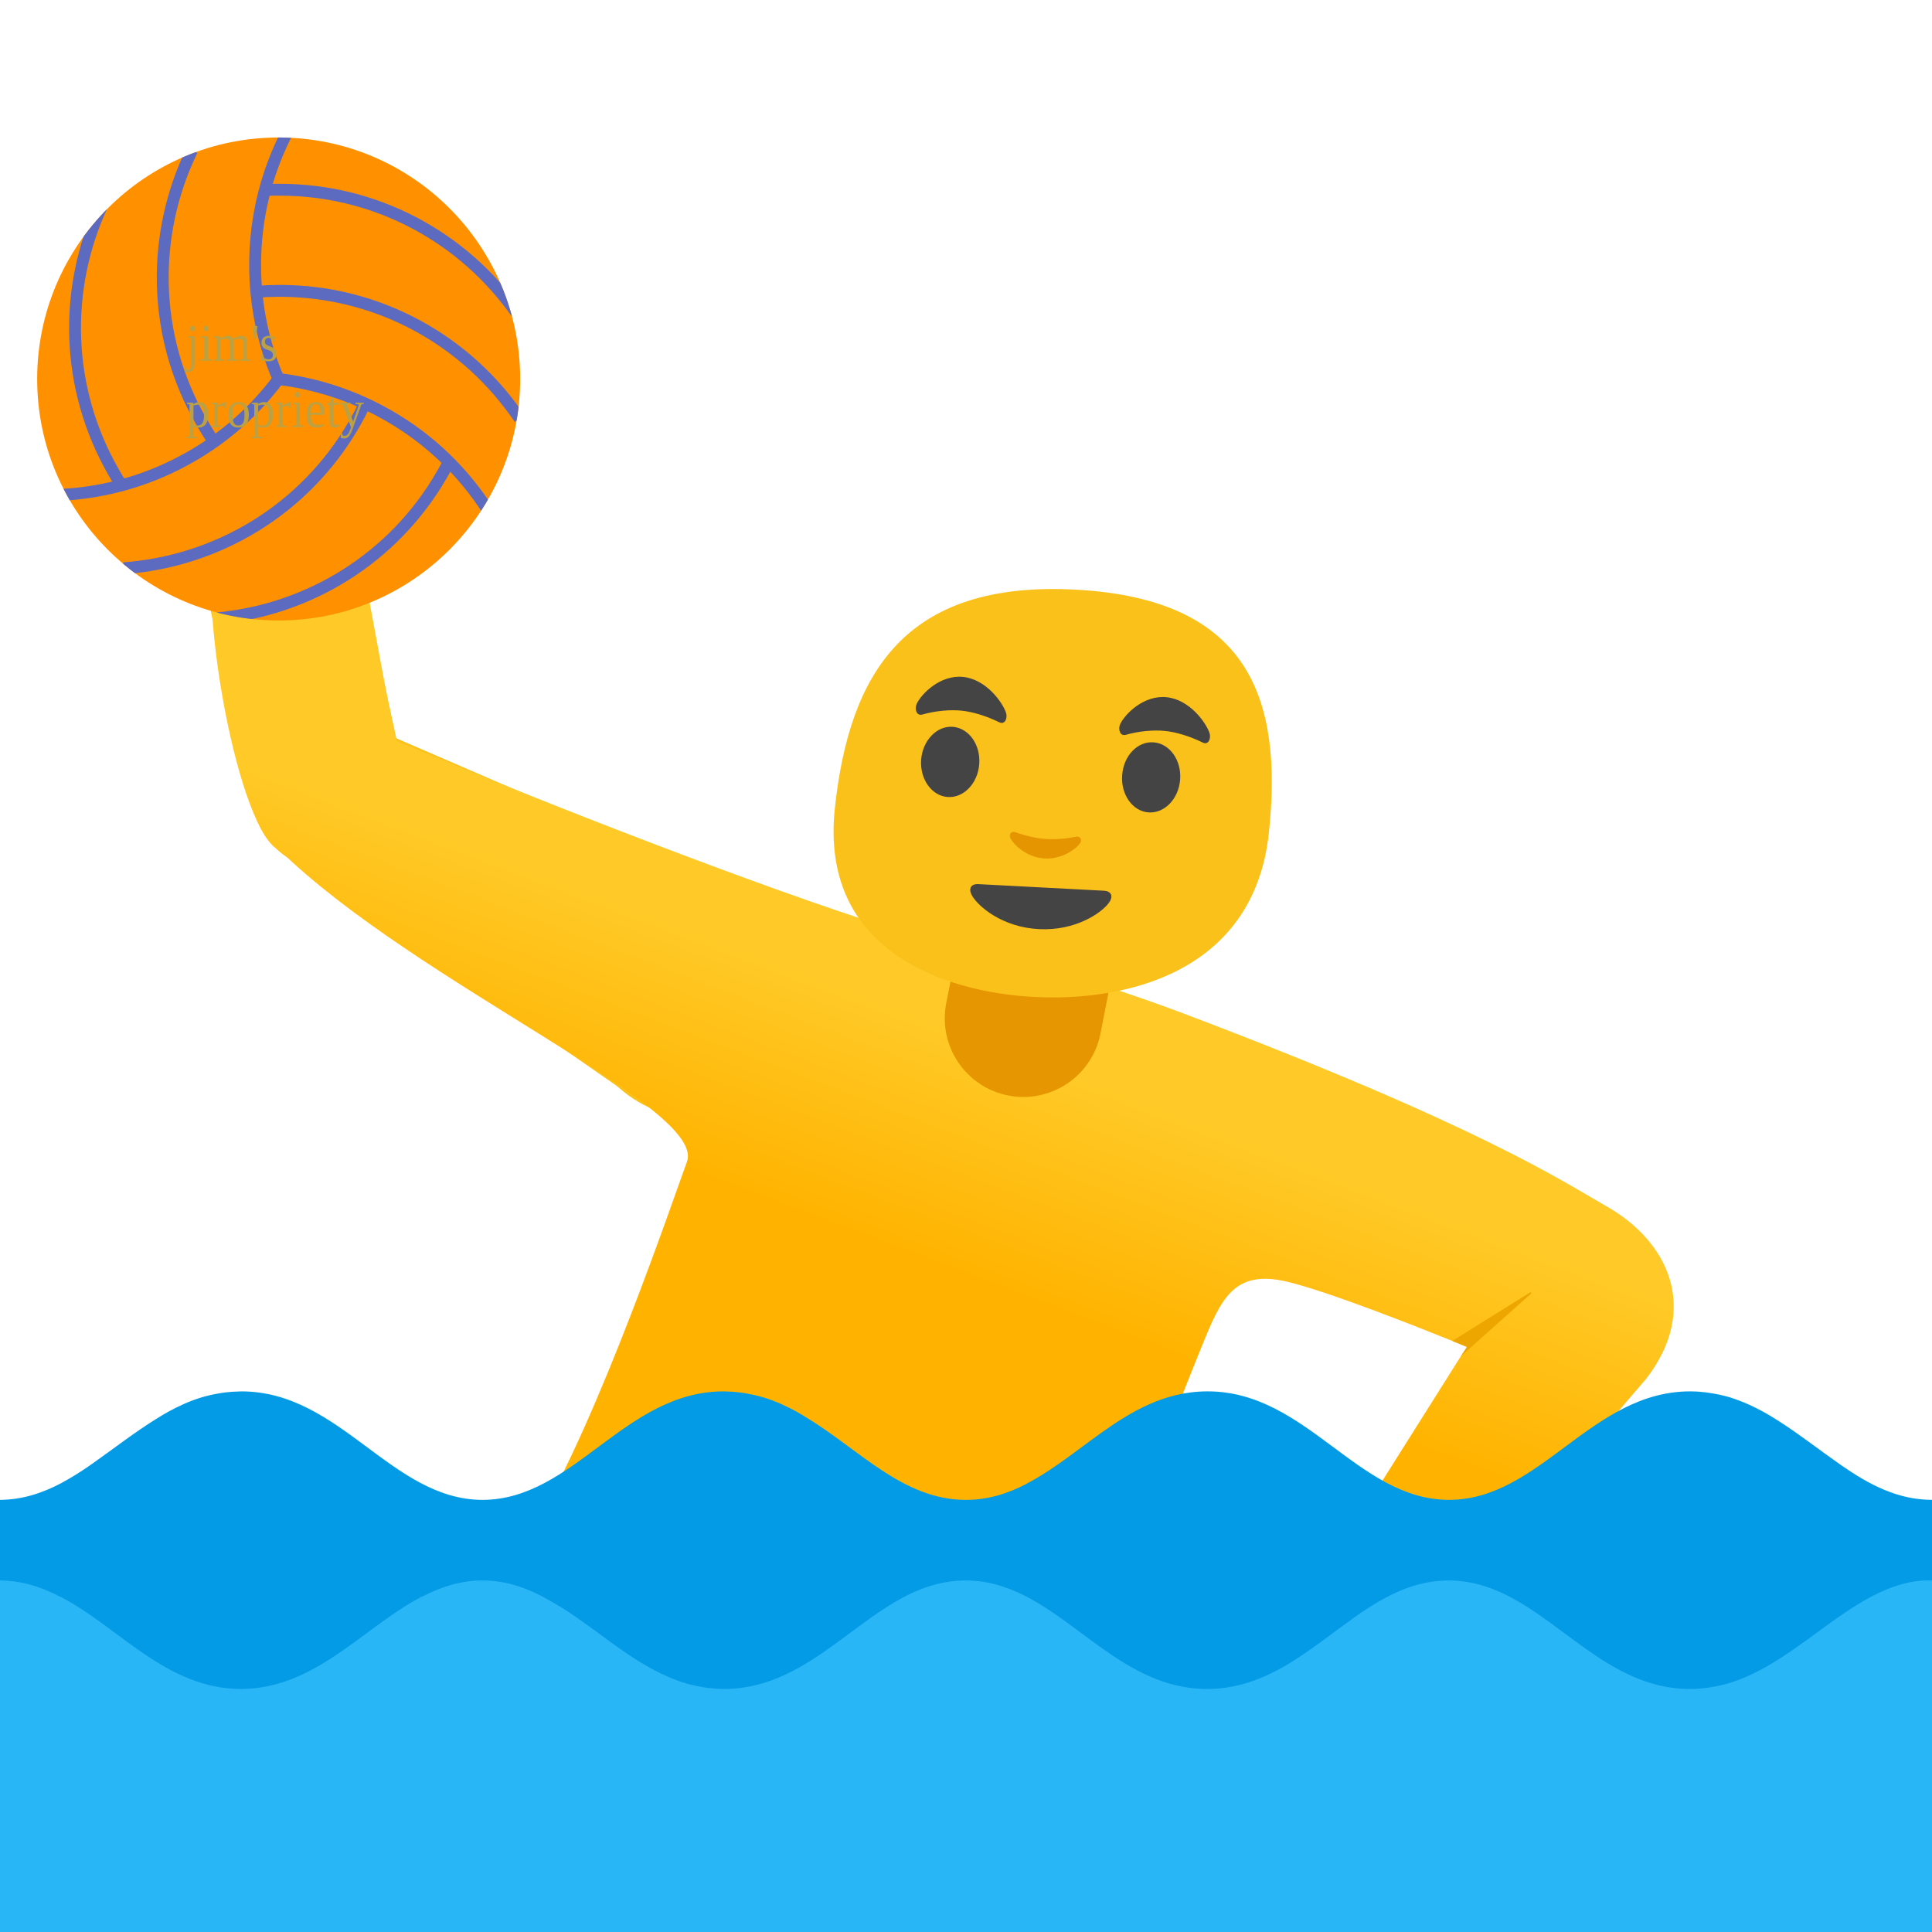
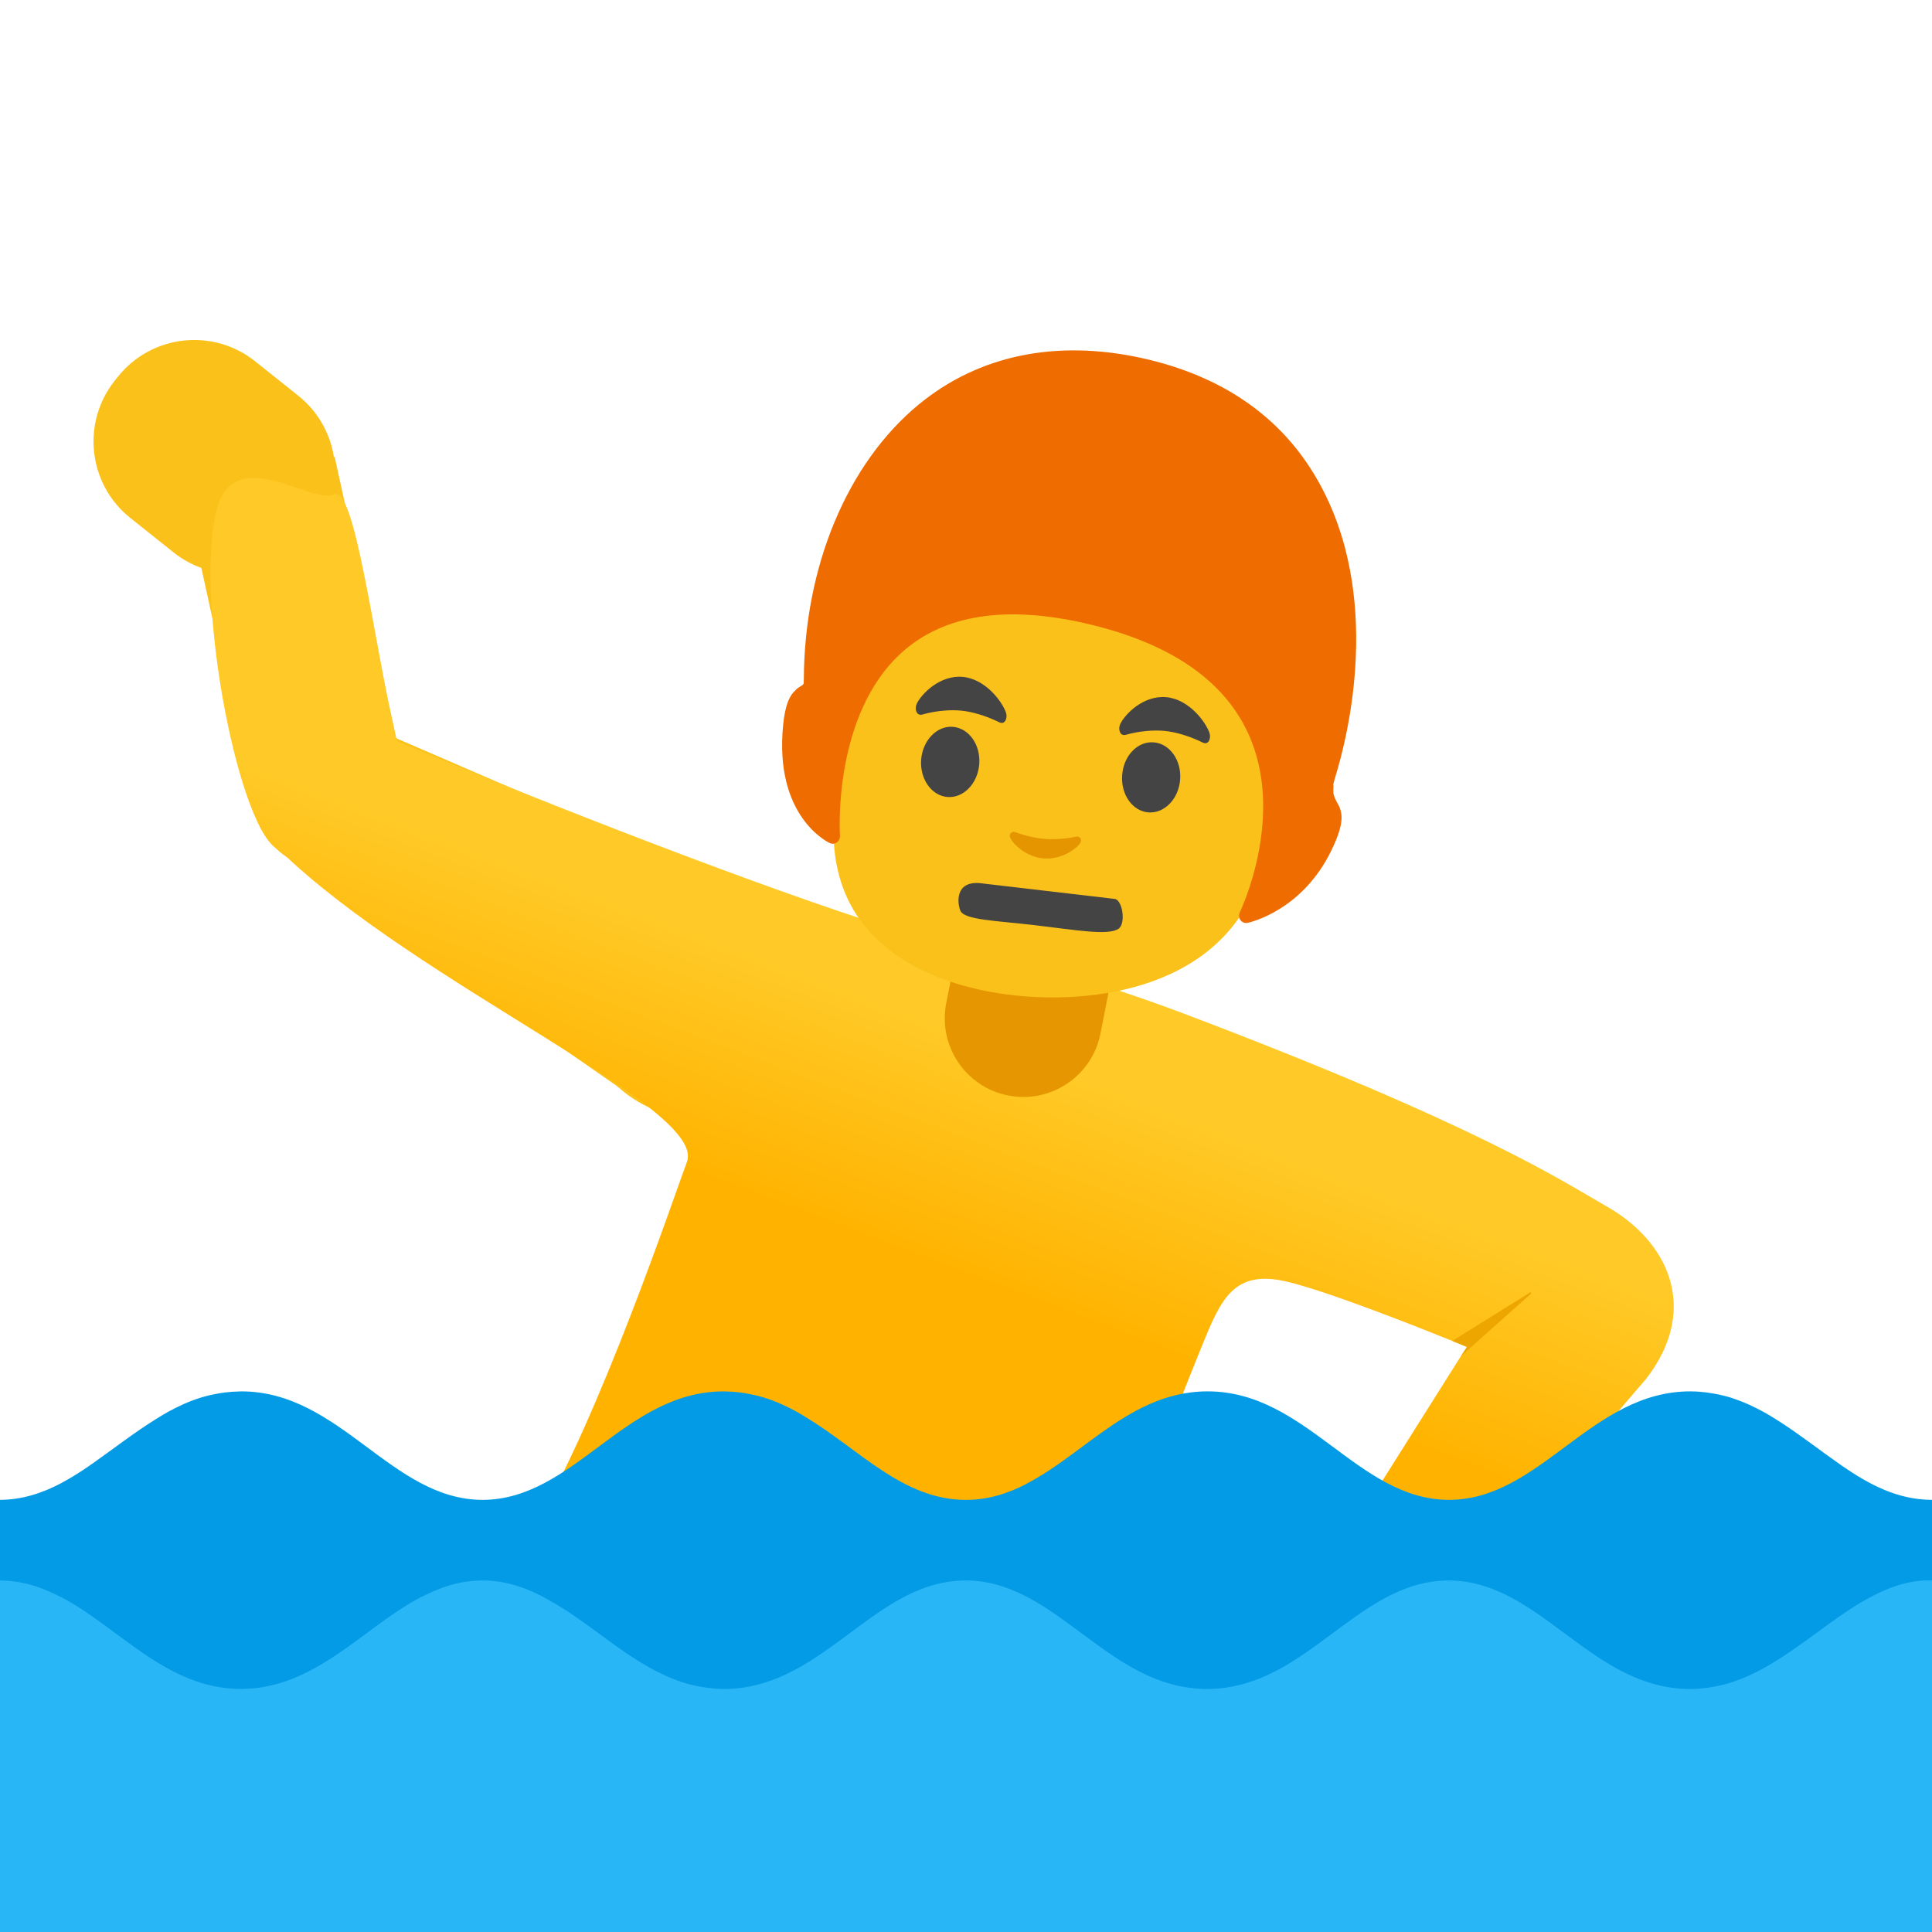
<svg xmlns="http://www.w3.org/2000/svg" xmlns:xlink="http://www.w3.org/1999/xlink" version="1.1" id="Layer_1" x="0px" y="0px" viewBox="0 0 128 128" style="enable-background:new 0 0 128 128;" xml:space="preserve">
  <defs id="defs23">
    <clipPath id="b">
      <use xlink:href="#a" overflow="visible" id="use18" />
    </clipPath>
    <circle id="a" cx="28.56" cy="23.97" r="16" />
    <clipPath id="b-3">
      <use xlink:href="#a-7" overflow="visible" id="use18-6" />
    </clipPath>
    <circle id="a-7" cx="28.56" cy="23.97" r="16" />
  </defs>
  <linearGradient id="body_1_" gradientUnits="userSpaceOnUse" x1="60.452" y1="44.724" x2="71.336" y2="73.468" gradientTransform="matrix(1 0 0 -1 0 128)">
    <stop offset="0" style="stop-color:#FFB300" id="stop1" />
    <stop offset="0.5" style="stop-color:#FFCA28" id="stop2" />
  </linearGradient>
  <g fill="#fbc11b" id="g3" transform="translate(-6.537015,-5.243492)" style="enable-background:new 0 0 128 128">
    <path d="m 31.04,53.4 -5.32,8.71 23.49,16.34 7.24,-14.06 z" id="path1" />
    <circle cx="28.4" cy="57.72" transform="rotate(-16.403,28.407,57.722)" id="ellipse1" r="5.17" />
    <path d="m 28.71,35.51 -10,2.04 4.72,21.52 9.99,-2.05 z" id="path2" />
    <path d="m 14.35,30.2 -0.2,0.25 c -2.23,2.79 -1.78,6.87 1.01,9.1 l 2.86,2.28 c 2.79,2.23 6.87,1.78 9.1,-1.01 l 0.2,-0.25 c 2.23,-2.79 1.78,-6.87 -1.01,-9.1 l -2.86,-2.28 c -2.79,-2.24 -6.87,-1.78 -9.1,1.01 z" id="path3" />
    <circle cx="52.83" cy="71.42" transform="rotate(-62.774,52.83,71.421)" id="ellipse3" r="7.91" />
  </g>
  <path id="body" style="fill:url(#body_1_)" d="m 109.07,91.34 c -0.09,0.12 -10.18,11.85 -10.18,11.85 L 91.218,98.689 96.78,89.86 97.19,89.24 c 0,0 -0.36,-0.15 -0.97,-0.4 -2.33,-0.94 -8.28,-3.3 -10.97,-3.93 -3.5,-0.82 -4.35,1.14 -5.61,4.24 -2.73,6.69 -6.25,16.3 -6.25,16.3 C 60.86,104.03 47.97,101.68 35.37,101.13 39.61,94.26 44.76,78.97 45.51,76.98 46.87,73.39 27.597,65.179 18.511,56.315 15.905,55.336 12.862,39.988 14.335,33.871 c 1.117,-4.64 6.296,-0.404 7.795,-1.114 1.368,-0.648 2.545,9.206 4.139,16.332 C 33.52,52.149 47.857,57.853 57.49,61.01 c 7.36,1.85 13.93,3.5 20.88,6.12 19.72,7.46 25.23,11.18 28.08,12.8 4.04,2.29 6.21,6.75 2.62,11.41 z" />
  <path id="neck_1_" style="fill:#E59600;" d="M66.8,72.58L66.8,72.58c-2.82-0.55-4.66-3.29-4.11-6.11l0.92-4.69l10.22,2l-0.92,4.69  C72.36,71.29,69.62,73.13,66.8,72.58z" />
  <g id="g23-6" style="display:inline" transform="translate(0,3.8866667e-4)">
    <path id="water_x5F_top_1_-7" style="fill:#039be5" d="M -0.051,128 H 128.01 l -2.3e-4,-28.631 c -2.265,0 -4.153,-1.001 -5.971,-2.256 -0.034,-0.024 -0.068,-0.049 -0.102,-0.072 -1.343,-0.935 -2.663,-1.977 -4.061,-2.873 -0.369,-0.236 -0.742,-0.465 -1.125,-0.672 -0.561,-0.302 -1.136,-0.573 -1.74,-0.783 -0.162,-0.057 -0.324,-0.114 -0.49,-0.162 -0.151,-0.044 -0.305,-0.081 -0.459,-0.117 -0.196,-0.047 -0.396,-0.085 -0.598,-0.119 -0.133,-0.022 -0.265,-0.046 -0.4,-0.062 -0.332,-0.041 -0.67,-0.068 -1.02,-0.07 -0.015,-9.5e-5 -0.03,-0.002 -0.045,-0.002 -0.003,3e-6 -0.006,-8e-6 -0.01,0 -6.563,0 -9.923,7.174 -15.98,7.189 -0.003,8e-6 -0.006,-5e-6 -0.01,0 -0.003,-5e-6 -0.006,8e-6 -0.01,0 -6.047,-0.016 -9.418,-7.189 -15.98,-7.189 -0.003,0 -0.006,-4e-6 -0.01,0 -0.003,-4e-6 -0.006,0 -0.01,0 -0.387,0 -0.761,0.027 -1.127,0.074 -2.584,0.331 -4.674,1.757 -6.693,3.248 -1.375,1.012 -2.717,2.053 -4.16,2.799 v 0.008 c -1.237,0.64 -2.548,1.061 -4.02,1.061 -4.165,0 -7.07,-3.354 -10.596,-5.479 -0.193,-0.117 -0.383,-0.237 -0.58,-0.346 -0.688,-0.377 -1.399,-0.707 -2.154,-0.941 -0.03,-0.009 -0.06,-0.02 -0.09,-0.029 -0.206,-0.062 -0.417,-0.112 -0.629,-0.16 -0.139,-0.032 -0.28,-0.06 -0.422,-0.086 -0.165,-0.029 -0.33,-0.058 -0.5,-0.078 -0.313,-0.038 -0.631,-0.062 -0.959,-0.066 -0.024,-1.94e-4 -0.046,-0.004 -0.07,-0.004 -0.007,0 -0.013,-1.5e-5 -0.02,0 -0.007,-1.5e-5 -0.015,0 -0.021,0 -6.563,0 -9.921,7.174 -15.979,7.189 -6.047,-0.016 -9.418,-7.189 -15.98,-7.189 -0.007,0 -0.013,-1.5e-5 -0.02,0 -0.007,-1.5e-5 -0.015,0 -0.021,0 -0.026,0 -0.05,0.006 -0.076,0.006 -0.326,0.004 -0.646,0.027 -0.957,0.064 -0.157,0.019 -0.311,0.046 -0.465,0.072 -0.161,0.028 -0.321,0.059 -0.479,0.096 -0.205,0.047 -0.408,0.097 -0.607,0.156 -0.024,0.007 -0.048,0.016 -0.072,0.023 -0.748,0.23 -1.452,0.555 -2.133,0.926 -0.275,0.15 -0.541,0.317 -0.809,0.482 -1.47,0.91 -2.85,1.995 -4.25,2.977 -0.072,0.051 -0.144,0.103 -0.217,0.152 -0.57,0.392 -1.148,0.758 -1.742,1.076 -0.025,0.013 -0.048,0.03 -0.072,0.043 -1.267,0.669 -2.61,1.115 -4.121,1.115 z" />
    <path id="water_x5F_bottom_1_-5" style="display:inline;fill:#29b6f6" d="M -0.061,128 H 144 l -0.029,-16.1 c -6.57,0 -10.158,-6.946 -16,-7.189 -1.902,-0.079 -3.742,0.829 -5.387,1.898 -0.006,0.004 -0.013,0.008 -0.019,0.012 -1.983,1.293 -3.864,2.934 -6.002,4.053 -0.288,0.15 -0.58,0.293 -0.879,0.42 -0.422,0.181 -0.853,0.344 -1.301,0.469 -0.07,0.019 -0.141,0.035 -0.211,0.053 -0.274,0.07 -0.554,0.125 -0.84,0.17 -0.084,0.013 -0.168,0.028 -0.254,0.039 -0.357,0.045 -0.721,0.076 -1.098,0.076 h -0.006 -0.004 c -0.409,0 -0.806,-0.03 -1.191,-0.082 -0.001,-1.8e-4 -0.003,1.8e-4 -0.004,0 -5.029,-0.689 -8.191,-5.523 -12.643,-6.799 -0.343,-0.098 -0.693,-0.176 -1.053,-0.229 -0.361,-0.053 -0.729,-0.08 -1.109,-0.08 -0.377,0 -0.744,0.028 -1.102,0.08 -5.03,0.734 -8.281,6.287 -13.699,7.027 -0.387,0.053 -0.785,0.082 -1.195,0.082 h -0.004 c -0.409,0 -0.806,-0.03 -1.191,-0.082 -0.001,-1.8e-4 -0.003,1.8e-4 -0.004,0 -5.029,-0.689 -8.191,-5.523 -12.643,-6.799 -0.343,-0.098 -0.693,-0.176 -1.053,-0.229 -0.361,-0.053 -0.729,-0.08 -1.109,-0.08 -0.377,0 -0.744,0.028 -1.102,0.08 -5.03,0.734 -8.281,6.287 -13.699,7.027 -0.387,0.053 -0.785,0.082 -1.195,0.082 h -0.004 c -0.377,-3.8e-4 -0.741,-0.031 -1.098,-0.076 -0.088,-0.011 -0.175,-0.025 -0.262,-0.039 -0.283,-0.044 -0.562,-0.101 -0.834,-0.17 -0.068,-0.017 -0.138,-0.032 -0.205,-0.051 -0.444,-0.123 -0.871,-0.284 -1.289,-0.463 -0.311,-0.132 -0.615,-0.281 -0.914,-0.438 -1.26,-0.662 -2.43,-1.506 -3.582,-2.361 -0.725,-0.538 -1.45,-1.057 -2.184,-1.547 -0.225,-0.15 -0.456,-0.282 -0.684,-0.422 -1.512,-0.926 -3.096,-1.623 -4.939,-1.623 -1.476,0 -2.789,0.438 -4.031,1.084 v -0.016 c -0.13,0.068 -0.258,0.139 -0.387,0.211 -3.683,2.061 -6.811,5.9 -11.602,5.91 -4.958,-0.011 -8.096,-4.114 -11.951,-6.111 v 0.012 c -1.252,-0.656 -2.58,-1.09 -4.07,-1.09 z" />
  </g>
  <path id="tone_1_" style="fill:#EDA600;" d="M101.44,85.65c0.02,0.02,0.01,0.04-0.01,0.06l-4.65,4.15l0.41-0.62  c0,0-0.36-0.15-0.97-0.4l5.15-3.21C101.4,85.62,101.43,85.62,101.44,85.65z" />
  <linearGradient id="hand_2_" gradientUnits="userSpaceOnUse" x1="222.723" y1="-1979.973" x2="222.408" y2="-1991.079" gradientTransform="matrix(0.7216 0.5127 0.5792 -0.8152 1083.598 -1632.477)">
    <stop offset="0.5" style="stop-color:#FFCA28" id="stop22" />
    <stop offset="1" style="stop-color:#FFB300" id="stop23" />
  </linearGradient>
  <path d="m 71.307,39.068 c 11.4,0.627 13.71,7.155 12.76,16.098 -0.98,9.274 -9.5,11.219 -15.61,10.881 -6.02,-0.331 -14.13,-3.12 -13.15,-12.459 0.95,-8.942 4.61,-15.147 16,-14.52 z" fill="#fbc11b" id="path13" style="stroke-width:0.849" />
  <path d="m 74.347,51.353 c -0.1,1.28 0.68,2.39 1.74,2.47 1.06,0.08 2,-0.89 2.1,-2.17 0.1,-1.28 -0.69,-2.39 -1.75,-2.47 -1.06,-0.09 -2,0.88 -2.09,2.17 m -9.47,-0.72 c -0.1,1.28 -1.04,2.25 -2.1,2.17 -1.06,-0.08 -1.84,-1.19 -1.75,-2.47 0.1,-1.28 1.04,-2.26 2.1,-2.18 1.07,0.09 1.85,1.19 1.75,2.48" fill="#444444" id="path14" />
  <path d="m 67.267,55.133 c 0.69,0.25 1.42,0.41 1.99,0.45 0.57,0.04 1.31,0 2.03,-0.15 0.31,-0.06 0.41,0.23 0.28,0.42 -0.25,0.38 -1.22,1.11 -2.41,1.02 -1.19,-0.09 -2.04,-0.96 -2.23,-1.37 -0.09,-0.2 0.05,-0.47 0.34,-0.37 z" fill="#e49500" id="path15" />
  <path d="m 66.218,47.86 c -0.879,-0.433 -1.808,-0.71 -2.534,-0.779 -0.726,-0.069 -1.668,0 -2.585,0.26 -0.395,0.104 -0.522,-0.398 -0.357,-0.727 0.318,-0.658 1.554,-1.921 3.069,-1.766 1.515,0.156 2.598,1.662 2.84,2.371 0.115,0.346 -0.064,0.814 -0.433,0.64 z" fill="#e49500" id="path15-5" style="fill:#444444;fill-opacity:1;stroke-width:1.485" />
  <path d="m 79.7,49.204 c -0.879,-0.433 -1.808,-0.71 -2.534,-0.779 -0.726,-0.069 -1.668,0 -2.585,0.26 -0.395,0.104 -0.522,-0.398 -0.357,-0.727 0.318,-0.658 1.554,-1.921 3.069,-1.766 1.515,0.156 2.598,1.662 2.84,2.371 0.115,0.346 -0.064,0.814 -0.433,0.64 z" fill="#e49500" id="path15-5-2" style="fill:#444444;fill-opacity:1;stroke-width:1.485" />
  <path d="m 54.747,46.283 c 0.74,-0.43 1.25,-1.15 1.86,-1.75 1.96,-1.93 4.84,-2.56 7.57,-2.92 3.82,-0.51 7.75,-0.66 11.48,0.29 3.73,0.95 7.27,3.12 9.24,6.43" fill="none" id="path16" />
-   <g id="g25" transform="translate(-10.09732,1.139128)">
-     <defs id="defs17">
-       <circle id="circle1" cx="28.56" cy="23.97" r="16" />
-     </defs>
-     <use xlink:href="#a-7" overflow="visible" fill="#ff9100" id="use17" />
-     <clipPath id="clipPath1">
-       <use xlink:href="#a-7" overflow="visible" id="use1" />
-     </clipPath>
-     <g clip-path="url(#b-3)" fill="none" stroke="#5c6bc0" stroke-width="0.787" id="g24">
-       <path d="M 28.55,23.98 C 27.55,21.66 27,19.1 27,16.41 c 0,-3.17 0.77,-6.16 2.13,-8.79" id="path18" />
-       <path d="m 27.64,11.45 c 0.32,-0.02 0.65,-0.02 0.98,-0.02 6.49,0 12.22,3.22 15.69,8.15 M 27.08,18.19 c 0.51,-0.04 1.02,-0.06 1.54,-0.06 6.62,0 12.46,3.35 15.9,8.46" id="path19" />
-       <g id="g21">
-         <path d="m 28.53,23.97 c 2.51,0.3 5.01,1.1 7.33,2.44 2.75,1.58 4.95,3.75 6.55,6.24" id="path20" />
-         <path d="m 39.84,29.45 c -0.15,0.29 -0.3,0.58 -0.47,0.86 -3.24,5.62 -8.9,8.97 -14.9,9.52 m 9.81,-14.24 c -0.22,0.46 -0.46,0.92 -0.72,1.37 -3.31,5.73 -9.13,9.11 -15.28,9.55" id="path21" />
-       </g>
-       <g id="g23">
-         <path d="m 28.55,23.97 a 18.97,18.97 0 0 1 -5.78,5.13 19.2,19.2 0 0 1 -8.68,2.55" id="path22" />
-         <path d="M 18.15,31.01 C 17.97,30.74 17.8,30.46 17.64,30.17 14.4,24.55 14.32,17.97 16.85,12.5 m 7.42,15.63 c -0.29,-0.42 -0.56,-0.86 -0.82,-1.31 -3.31,-5.73 -3.32,-12.47 -0.63,-18" id="path23" />
-       </g>
-     </g>
-     <text xml:space="preserve" style="writing-mode:lr-tb;direction:ltr;white-space:pre;inline-size:57.739;display:inline;fill:#bba143;fill-opacity:1" x="23.991" y="30.52" id="text31" transform="matrix(0.2681133,0,0,0.2925339,15.98385,13.83485)">
-       <tspan x="23.991" y="30.52" id="tspan3">jim's </tspan>
-       <tspan x="23.991" y="45.52" id="tspan4">propriety</tspan>
-     </text>
+   <g id="swimming_x5F_cap" style="fill:#ef6c00;fill-opacity:1" transform="matrix(0.9555428,-0.01989605,0.02030015,0.9749505,0.8947951,4.447317)">
+     <radialGradient id="SVGID_4_" cx="72.26" cy="87.692" r="19.774" gradientTransform="matrix(1,0,0,-1,0,128)" gradientUnits="userSpaceOnUse">
+       <stop offset="0" style="stop-color:#00BFA5" id="stop17" />
+       <stop offset="1" style="stop-color:#00AB94" id="stop18" />
+     </radialGradient>
+     <path style="fill:#ef6c00;fill-opacity:1" d="m 90.61,51.72 c 0.42,0.7 0.64,1.35 -0.41,3.36 -2.11,4.04 -5.74,4.76 -5.9,4.79 -0.03,0.01 -0.06,0.01 -0.09,0.01 -0.16,0 -0.31,-0.07 -0.4,-0.2 -0.12,-0.16 -0.13,-0.36 -0.04,-0.53 0.03,-0.07 3.37,-6.53 0.81,-12.21 -1.66,-3.68 -5.41,-6.26 -11.17,-7.66 -5.42,-1.32 -9.66,-0.77 -12.61,1.67 -4.99,4.13 -4.64,12.35 -4.63,12.43 0,0.18 -0.08,0.35 -0.23,0.45 -0.14,0.09 -0.33,0.11 -0.49,0.03 -0.16,-0.08 -3.82,-1.91 -3.06,-8.09 0.18,-1.44 0.52,-2.03 0.92,-2.35 0.12,-0.11 0.25,-0.19 0.38,-0.26 0.17,-0.09 0.2,-0.11 0.2,-0.4 v -0.05 c 0.2,-7.7 3.33,-14.63 8.38,-18.53 4.21,-3.24 9.56,-4.22 15.48,-2.83 5.57,1.32 9.62,4.19 12.03,8.54 4.41,7.95 1.72,17.5 0.79,20.23 -0.34,1 -0.17,1.26 0.04,1.6 z" id="path18-6" />
+     <path style="fill:#ef6c00;fill-opacity:1" d="m 55.42,48.43 c 0,0 -0.34,-1.73 -0.86,-3.11 -0.4,-1.02 -0.97,-1.64 -1.25,-1.9 0.12,-0.11 0.25,-0.19 0.38,-0.26 0.17,-0.09 0.2,-0.11 0.2,-0.4 0.23,0.12 0.8,0.52 1.43,1.71 0.7,1.34 0.1,3.96 0.1,3.96 z" id="path19-7" />
+     <path style="fill:#ef6c00;fill-opacity:1" d="m 86.18,55.48 c 0,0 1.46,-2.03 2.63,-2.92 1.19,-0.91 1.82,-0.79 1.82,-0.79 0,0 -0.18,-0.37 -0.2,-0.59 -0.02,-0.22 0.02,-0.52 0.02,-0.52 0,0 -0.63,0.06 -1.85,0.79 -1.95,1.2 -2.42,4.03 -2.42,4.03 z" id="path20-5" />
  </g>
-   <path d="m 73.134,59.012 c -0.581,-0.027 -4.156,-0.218 -4.156,-0.218 0,0 -3.575,-0.191 -4.156,-0.218 -0.481,-0.029 -0.694,0.285 -0.413,0.779 0.405,0.691 1.977,2.077 4.42,2.202 2.443,0.126 4.147,-1.082 4.623,-1.723 0.35,-0.468 0.162,-0.794 -0.318,-0.823 z" fill="#444444" id="path31" />
+   <path d="m 73.85,59.555 c -0.626,-0.07 -4.477,-0.524 -4.477,-0.524 0,0 -3.851,-0.453 -4.477,-0.524 -1.677,-0.122 -1.457,1.407 -1.266,1.837 0.281,0.604 2.305,0.647 4.937,0.953 2.633,0.306 4.88,0.717 5.548,0.228 0.49,-0.357 0.252,-1.907 -0.265,-1.971 z" fill="#444444" id="path31" style="stroke-width:0.958" />
</svg>
